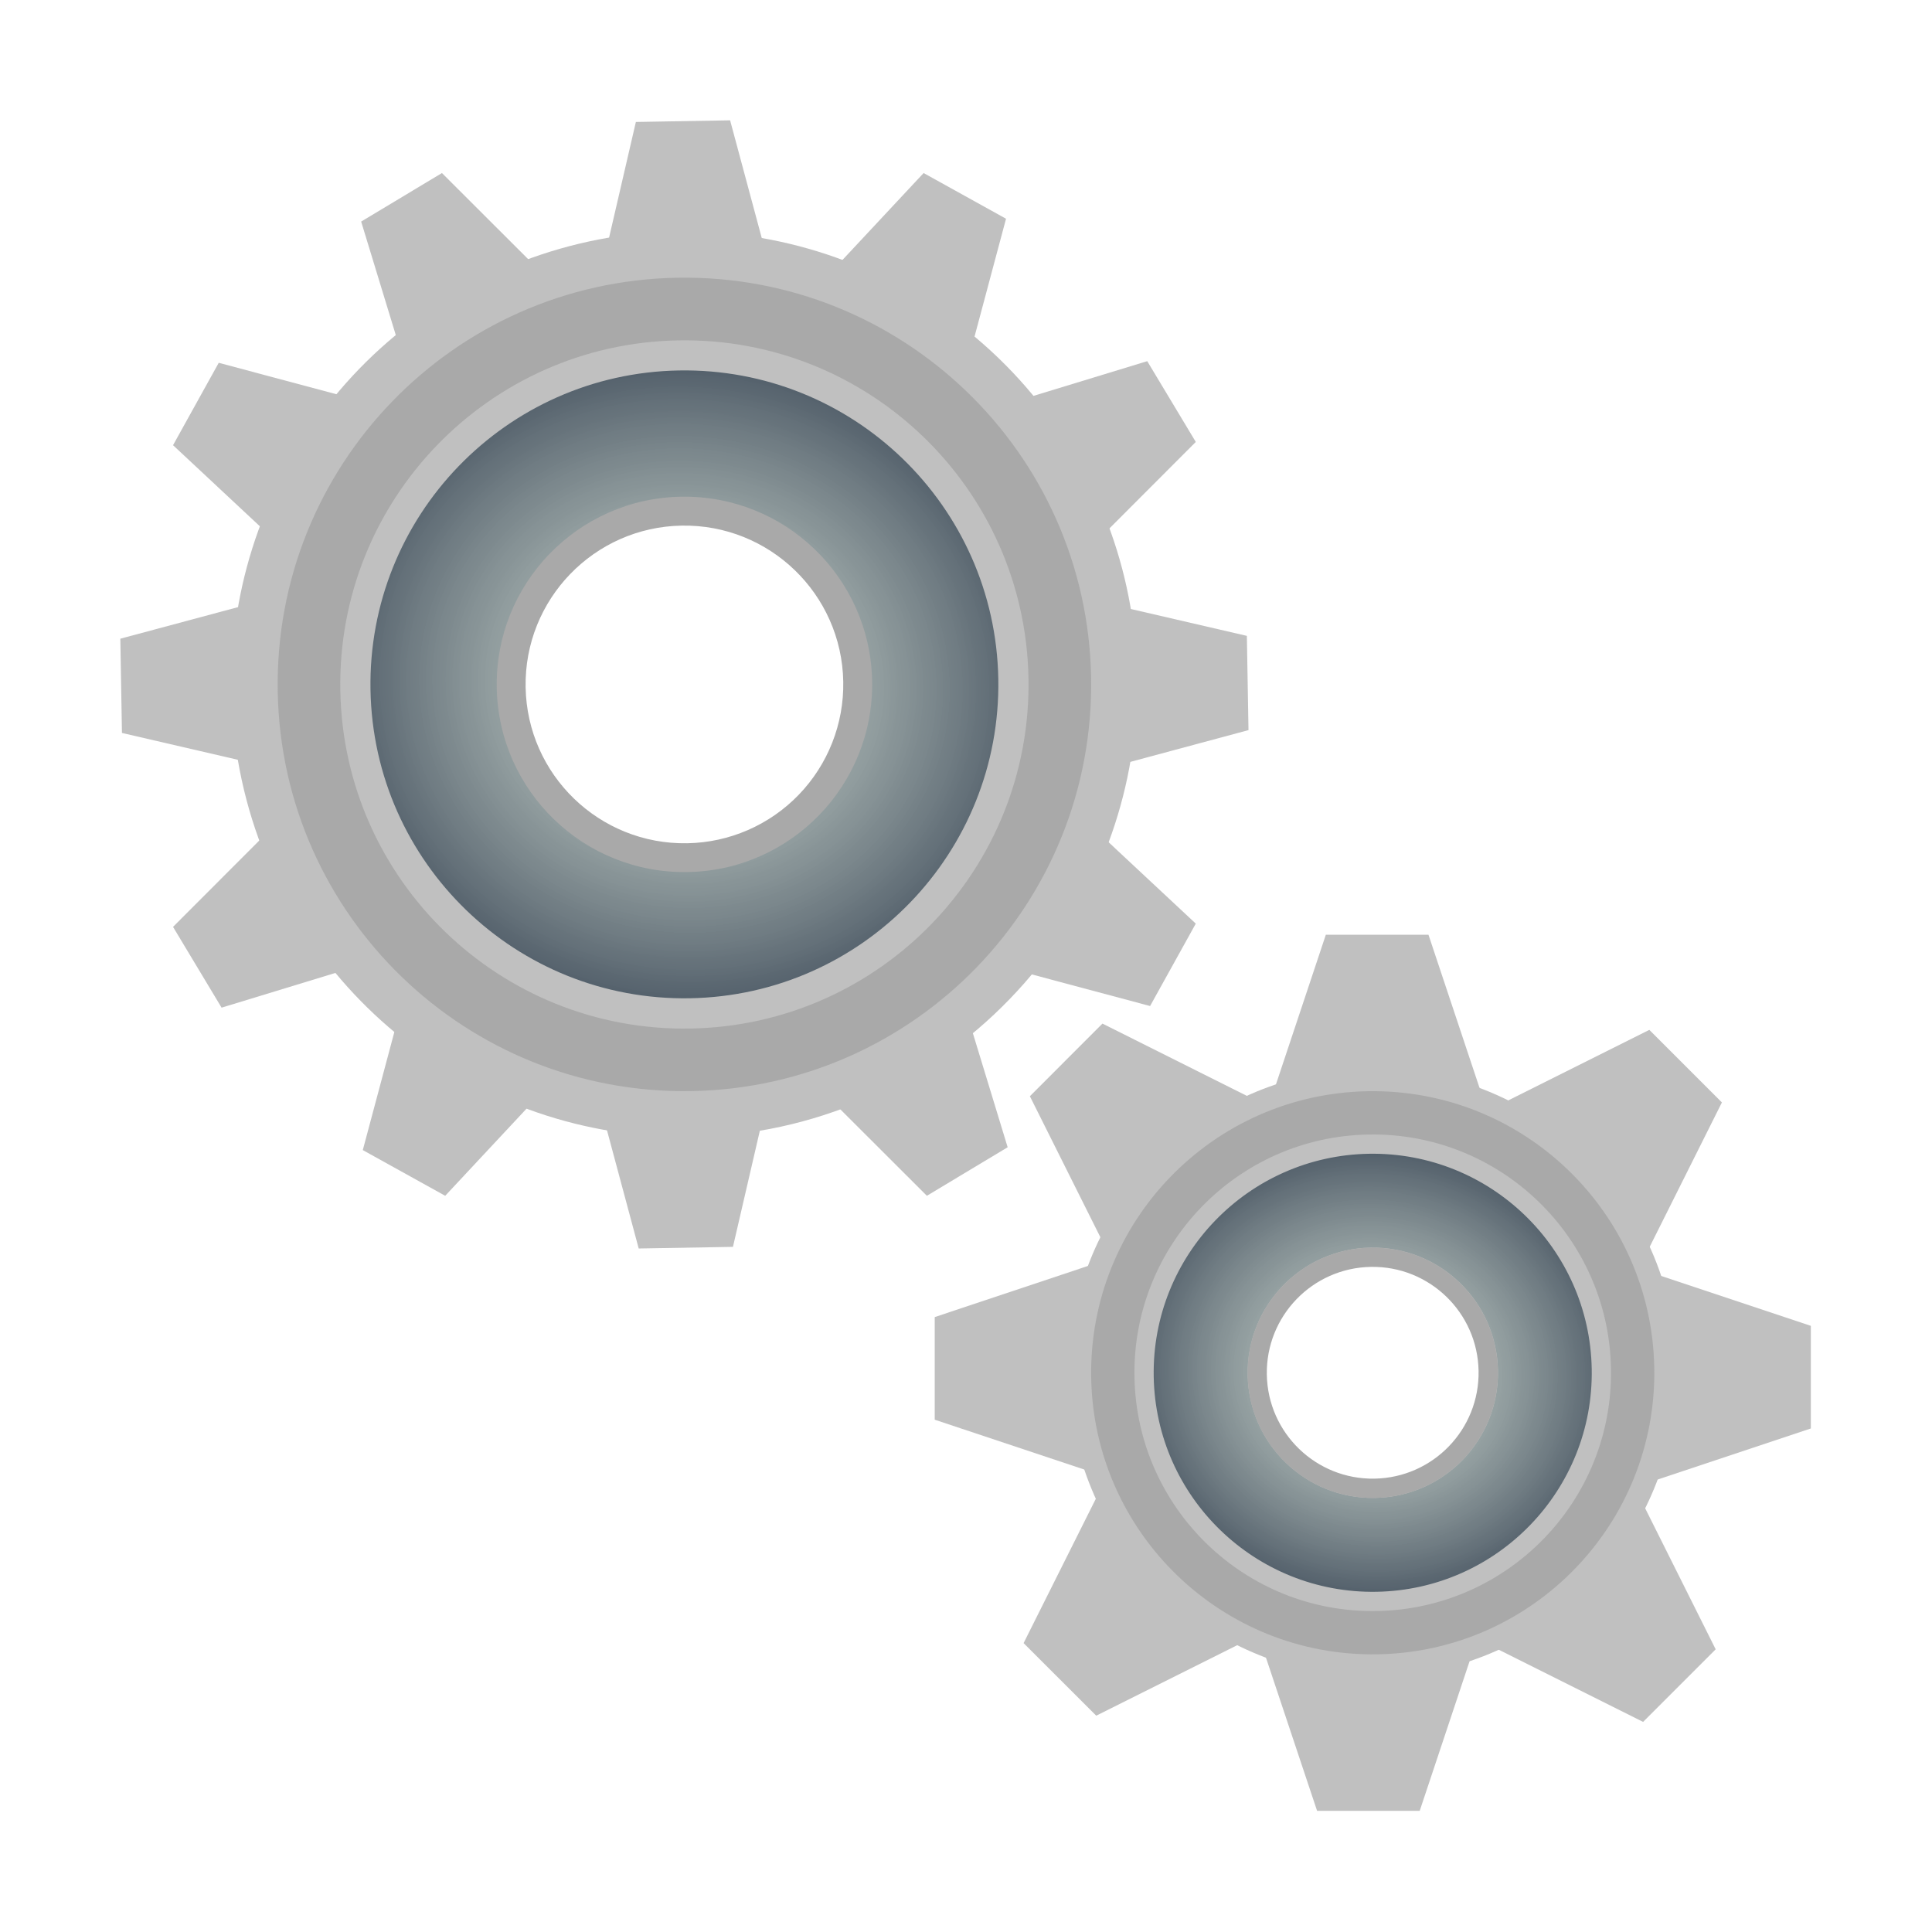
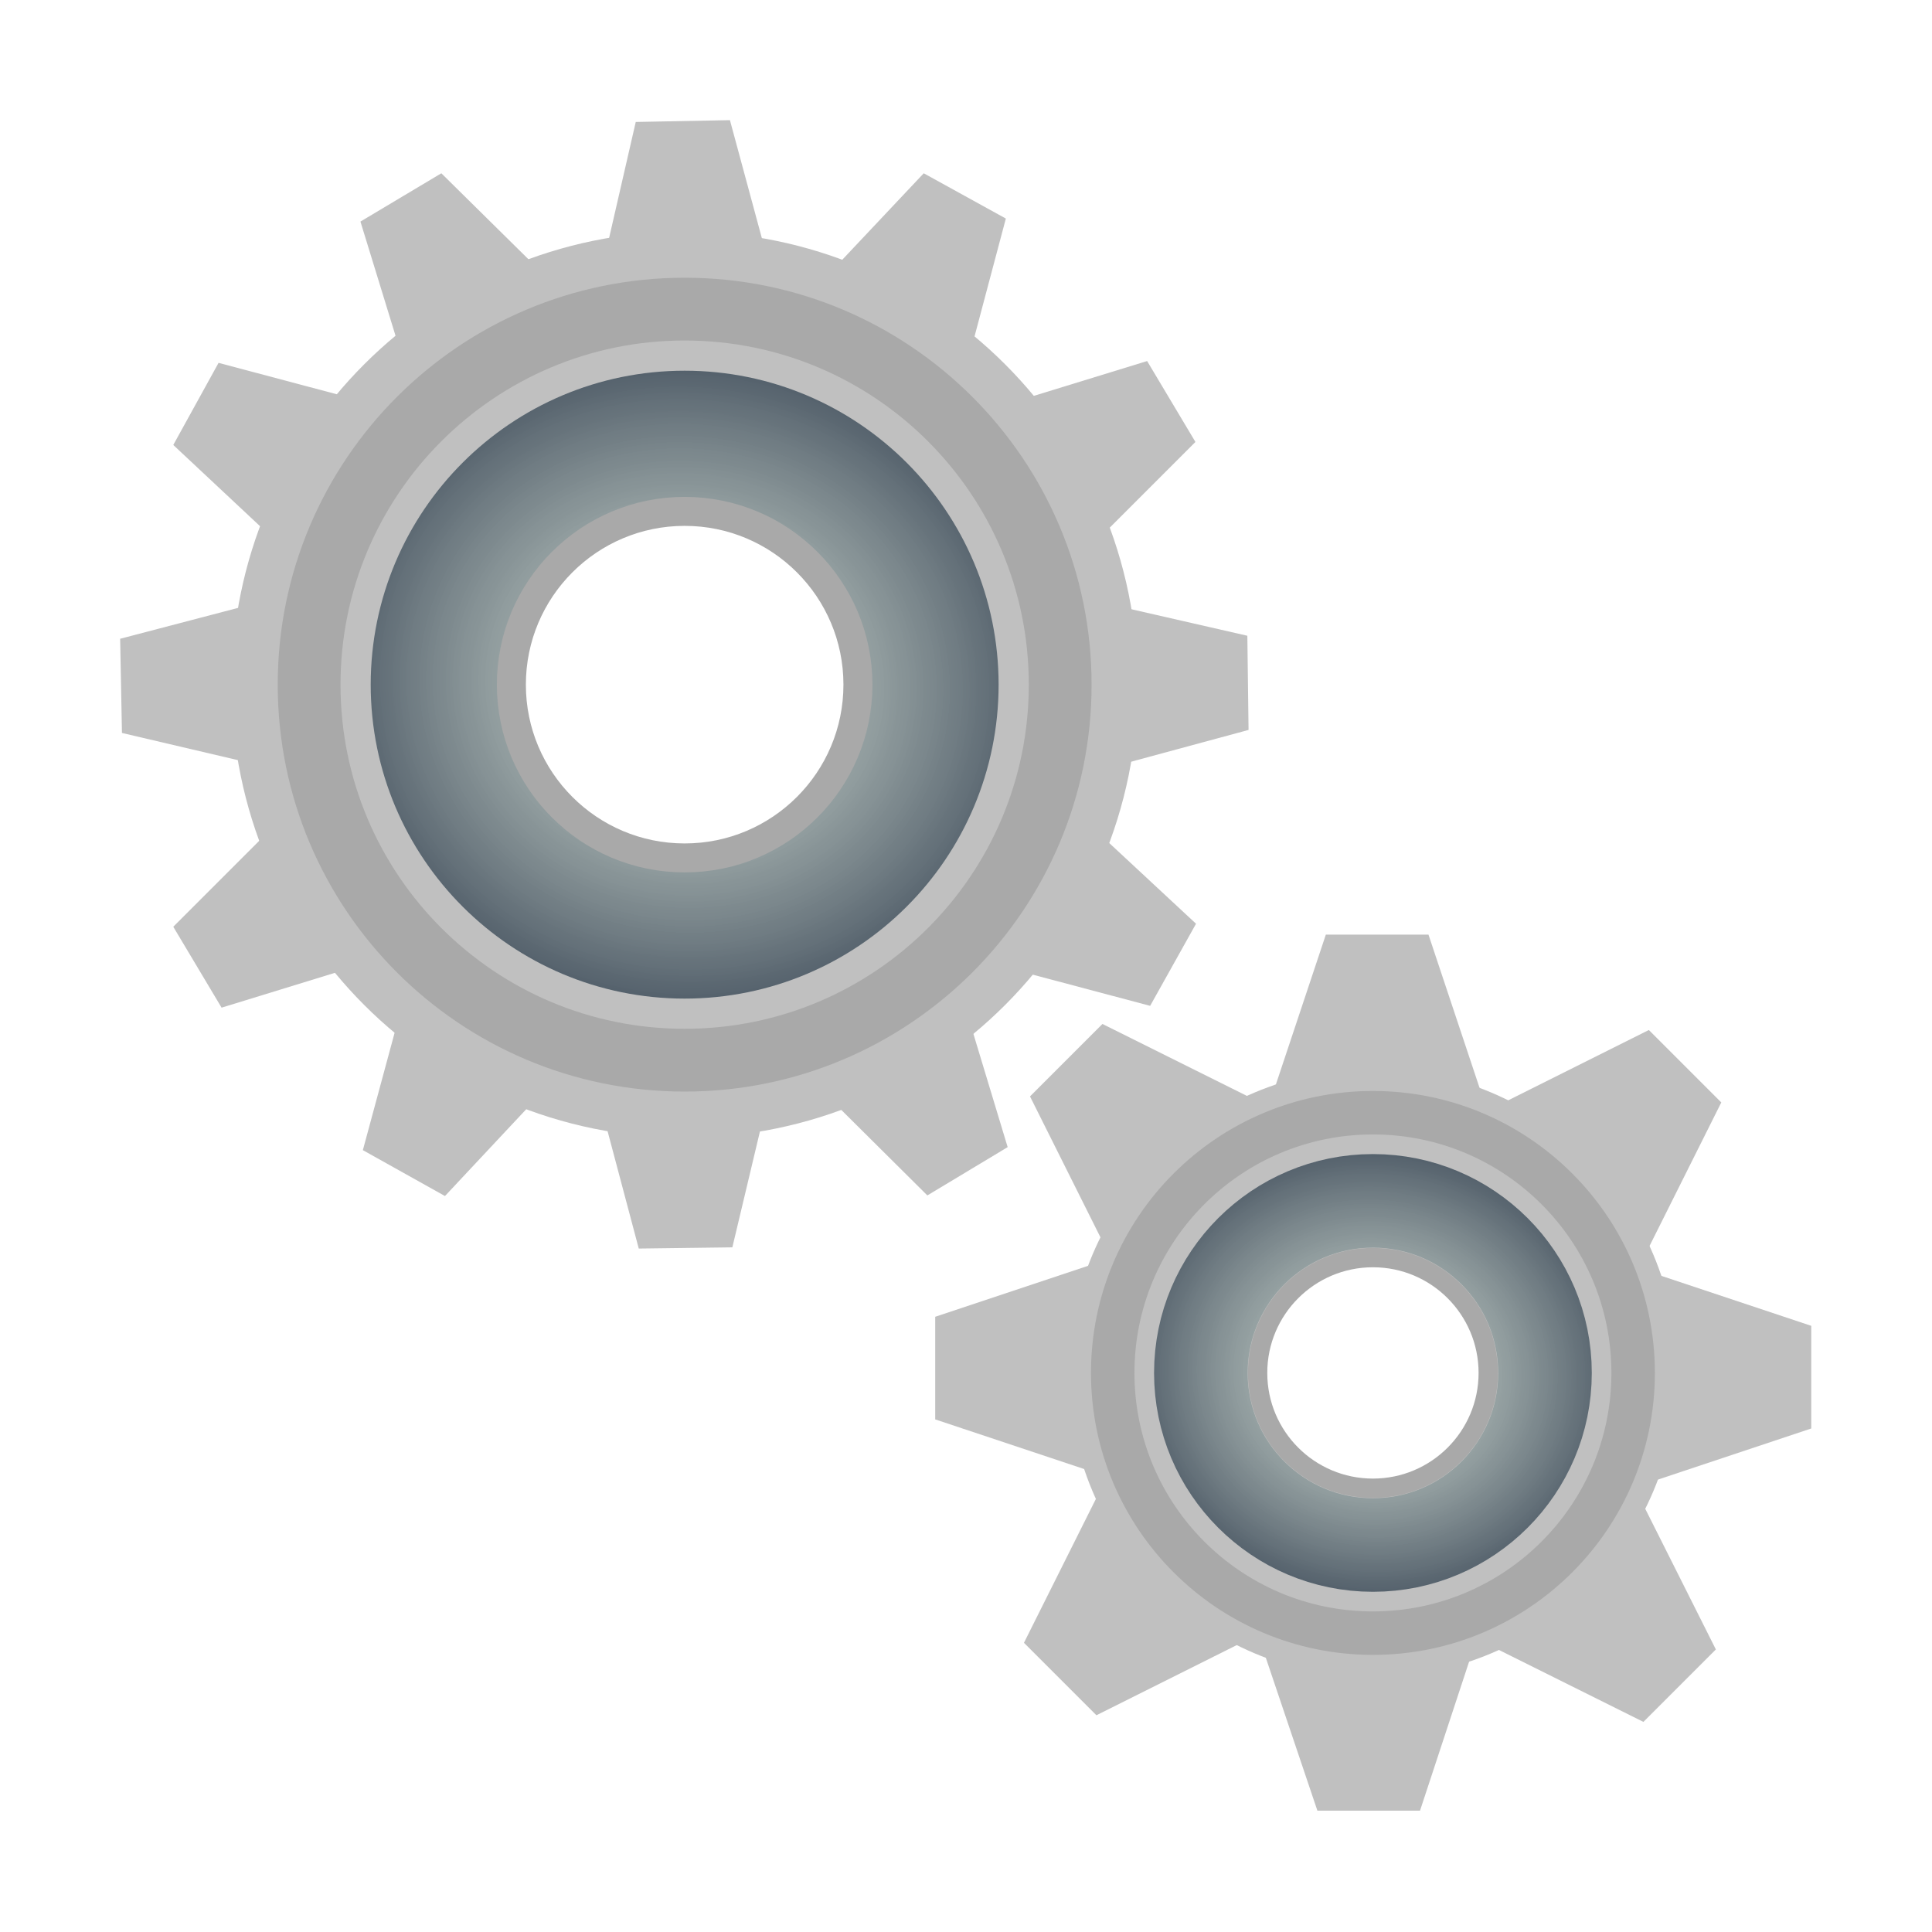
<svg xmlns="http://www.w3.org/2000/svg" width="32" height="32" viewBox="0 0 32 32">
  <defs>
-     <radialGradient id="SVGfu08OdHs" cx="22.737" cy="22.737" r="3.628" gradientTransform="rotate(-81.5 21.8 23.545)scale(1 1.071)" gradientUnits="userSpaceOnUse">
+     <radialGradient id="SVGy1pJOGBU" cx="22.74" cy="22.74" r="3.63" gradientTransform="rotate(-81.5 21.8 23.55)scale(1 1.071)" gradientUnits="userSpaceOnUse">
      <stop offset="0" stop-color="#bedcdc" />
      <stop offset=".5" stop-color="#8e9e9e" stop-opacity=".74" />
      <stop offset="1" stop-color="#404f5c" stop-opacity=".84" />
    </radialGradient>
-     <radialGradient id="SVGzAKlmcFE" cx="11.336" cy="11.336" r="5.201" gradientTransform="rotate(-81.5 10.869 11.738)scale(1 1.071)" href="#SVGfu08OdHs" />
+     <radialGradient id="SVG0EwDaceR" cx="11.34" cy="11.34" r="5.2" gradientTransform="rotate(-81.5 10.87 11.74)scale(1 1.071)" href="#SVGy1pJOGBU" />
  </defs>
-   <path fill="silver" d="m24.811 27.318l2.404-2.404l1.202 2.404l-1.202 1.202zm-3.847.125h3.401l-.85 2.55h-1.7zm-2.807-2.632l2.404 2.404l-2.404 1.202l-1.203-1.202zm-.125-3.847v3.401l-2.55-.85v-1.7zm2.632-2.807l-2.404 2.404l-1.202-2.404l1.202-1.203zm3.846-.125h-3.4l.85-2.55h1.7zm2.808 2.632l-2.404-2.404l2.404-1.202l1.202 1.202zm.125 3.846v-3.4l2.55.85v1.7z" />
-   <path fill="silver" d="M27.776 22.737a5.039 5.039 0 1 1-1.476-3.562a5.02 5.02 0 0 1 1.476 3.562m-5.039-1.9a1.9 1.9 0 1 0 1.344.557a1.9 1.9 0 0 0-1.344-.557" />
-   <path fill="#a9a9a9" d="M22.656 18.074a4.664 4.664 0 1 0 4.744 4.582a4.664 4.664 0 0 0-4.744-4.582m.15 8.61a3.947 3.947 0 1 1 3.877-4.015a3.947 3.947 0 0 1-3.877 4.015" />
-   <path fill="url(#SVGfu08OdHs)" d="M22.674 19.11a3.628 3.628 0 1 0 3.69 3.564a3.63 3.63 0 0 0-3.69-3.564m.1 5.7a2.073 2.073 0 1 1 2.037-2.11a2.073 2.073 0 0 1-2.037 2.11" />
-   <path fill="#a9a9a9" d="M22.7 20.665a2.073 2.073 0 1 0 2.11 2.035a2.073 2.073 0 0 0-2.11-2.035m.067 3.826a1.754 1.754 0 1 1 1.723-1.784a1.754 1.754 0 0 1-1.722 1.784Z" />
-   <path fill="silver" d="m6.563 16.976l2.275 1.262l-1.464 1.568l-1.365-.757zm-2.181-3.142l1.34 2.23l-2.052.626l-.804-1.338zm-.317-3.811l.045 2.601l-2.09-.484l-.027-1.561zm1.631-3.46L4.434 8.838L2.866 7.374l.757-1.365zm3.142-2.181l-2.23 1.34l-.626-2.052l1.338-.804zm3.812-.317l-2.602.045l.484-2.09l1.561-.027zm3.459 1.631l-2.275-1.262l1.464-1.568l1.365.757zm2.181 3.142l-1.34-2.23l2.052-.626l.804 1.338zm.317 3.812l-.045-2.602l2.09.484l.027 1.561zm-1.631 3.459l1.262-2.275l1.568 1.464l-.757 1.365zm-3.142 2.181l2.23-1.34l.626 2.052l-1.338.804zm-3.811.317l2.601-.045l-.484 2.09l-1.561.027z" />
-   <path fill="silver" d="M11.467 18.831a7.5 7.5 0 1 1 5.261-2.288a7.47 7.47 0 0 1-5.261 2.288m2.682-7.544a2.814 2.814 0 1 0-.789 2a2.8 2.8 0 0 0 .789-2" />
-   <path fill="#a9a9a9" d="M11.218 4.6a6.737 6.737 0 1 0 6.854 6.619A6.737 6.737 0 0 0 11.218 4.6m.217 12.436a5.7 5.7 0 1 1 5.6-5.8a5.7 5.7 0 0 1-5.599 5.8Z" />
-   <path fill="url(#SVGzAKlmcFE)" d="M11.245 6.136a5.2 5.2 0 1 0 5.29 5.109a5.2 5.2 0 0 0-5.29-5.109m.14 8.036a2.837 2.837 0 1 1 2.787-2.886a2.837 2.837 0 0 1-2.786 2.886Z" />
-   <path fill="#a9a9a9" d="M11.282 8.227a3.109 3.109 0 1 0 3.163 3.055a3.11 3.11 0 0 0-3.163-3.055m.1 5.74a2.631 2.631 0 1 1 2.585-2.677a2.63 2.63 0 0 1-2.585 2.677" />
+   <path fill="silver" d="m24.81 27.32l2.4-2.41l1.21 2.41l-1.2 1.2zm-3.85.12h3.4l-.84 2.55h-1.7zm-2.8-2.63l2.4 2.4l-2.4 1.2l-1.2-1.2zm-.12-3.85v3.4l-2.55-.85v-1.7zm2.63-2.8l-2.41 2.4l-1.2-2.4l1.2-1.2zm3.84-.13h-3.4l.85-2.55h1.7zm2.8 2.63l-2.4-2.4l2.4-1.2l1.2 1.2zm.14 3.85v-3.4l2.55.85v1.7zM6.57 16.98l2.27 1.26l-1.47 1.57l-1.36-.76zm-2.18-3.15l1.33 2.23l-2.05.63l-.8-1.34zm-.3-3.8l.02 2.6l-2.09-.49l-.03-1.56zm1.6-3.47L4.44 8.84L2.87 7.37l.75-1.36zm3.15-2.18L6.6 5.72l-.63-2.05l1.34-.8zm3.81-.32l-2.6.05l.48-2.09l1.56-.03zm3.46 1.63l-2.28-1.26l1.47-1.56l1.36.75zm2.18 3.14l-1.34-2.22L19 5.98l.8 1.34zm.32 3.82l-.05-2.6l2.1.48l.02 1.56zm-1.63 3.46l1.26-2.27l1.57 1.46l-.76 1.36zm-3.14 2.18l2.23-1.34l.62 2.05l-1.33.8zm-3.81.32l2.6-.05l-.5 2.1l-1.55.02z" />
+   <g fill="none">
+     <g stroke="silver">
+       <circle cx="22.74" cy="22.74" r="3.47" stroke-width="3.14" />
+       <circle cx="11.34" cy="11.34" r="5.16" stroke-width="4.69" />
+     </g>
+     <g stroke="#a9a9a9">
+       <circle cx="22.74" cy="22.74" r="4.31" stroke-width=".72" />
+       <circle cx="11.34" cy="11.34" r="6.22" stroke-width="1.04" />
+     </g>
+     <circle cx="22.74" cy="22.74" r="2.85" stroke="url(#SVGy1pJOGBU)" stroke-width="1.55" />
+     <circle cx="11.34" cy="11.34" r="4.02" stroke="url(#SVG0EwDaceR)" stroke-width="2.36" />
+     <g stroke="#a9a9a9">
+       <circle cx="22.74" cy="22.74" r="1.91" stroke-width=".32" />
+       <circle cx="11.34" cy="11.34" r="2.87" stroke-width=".48" />
+     </g>
+   </g>
</svg>
